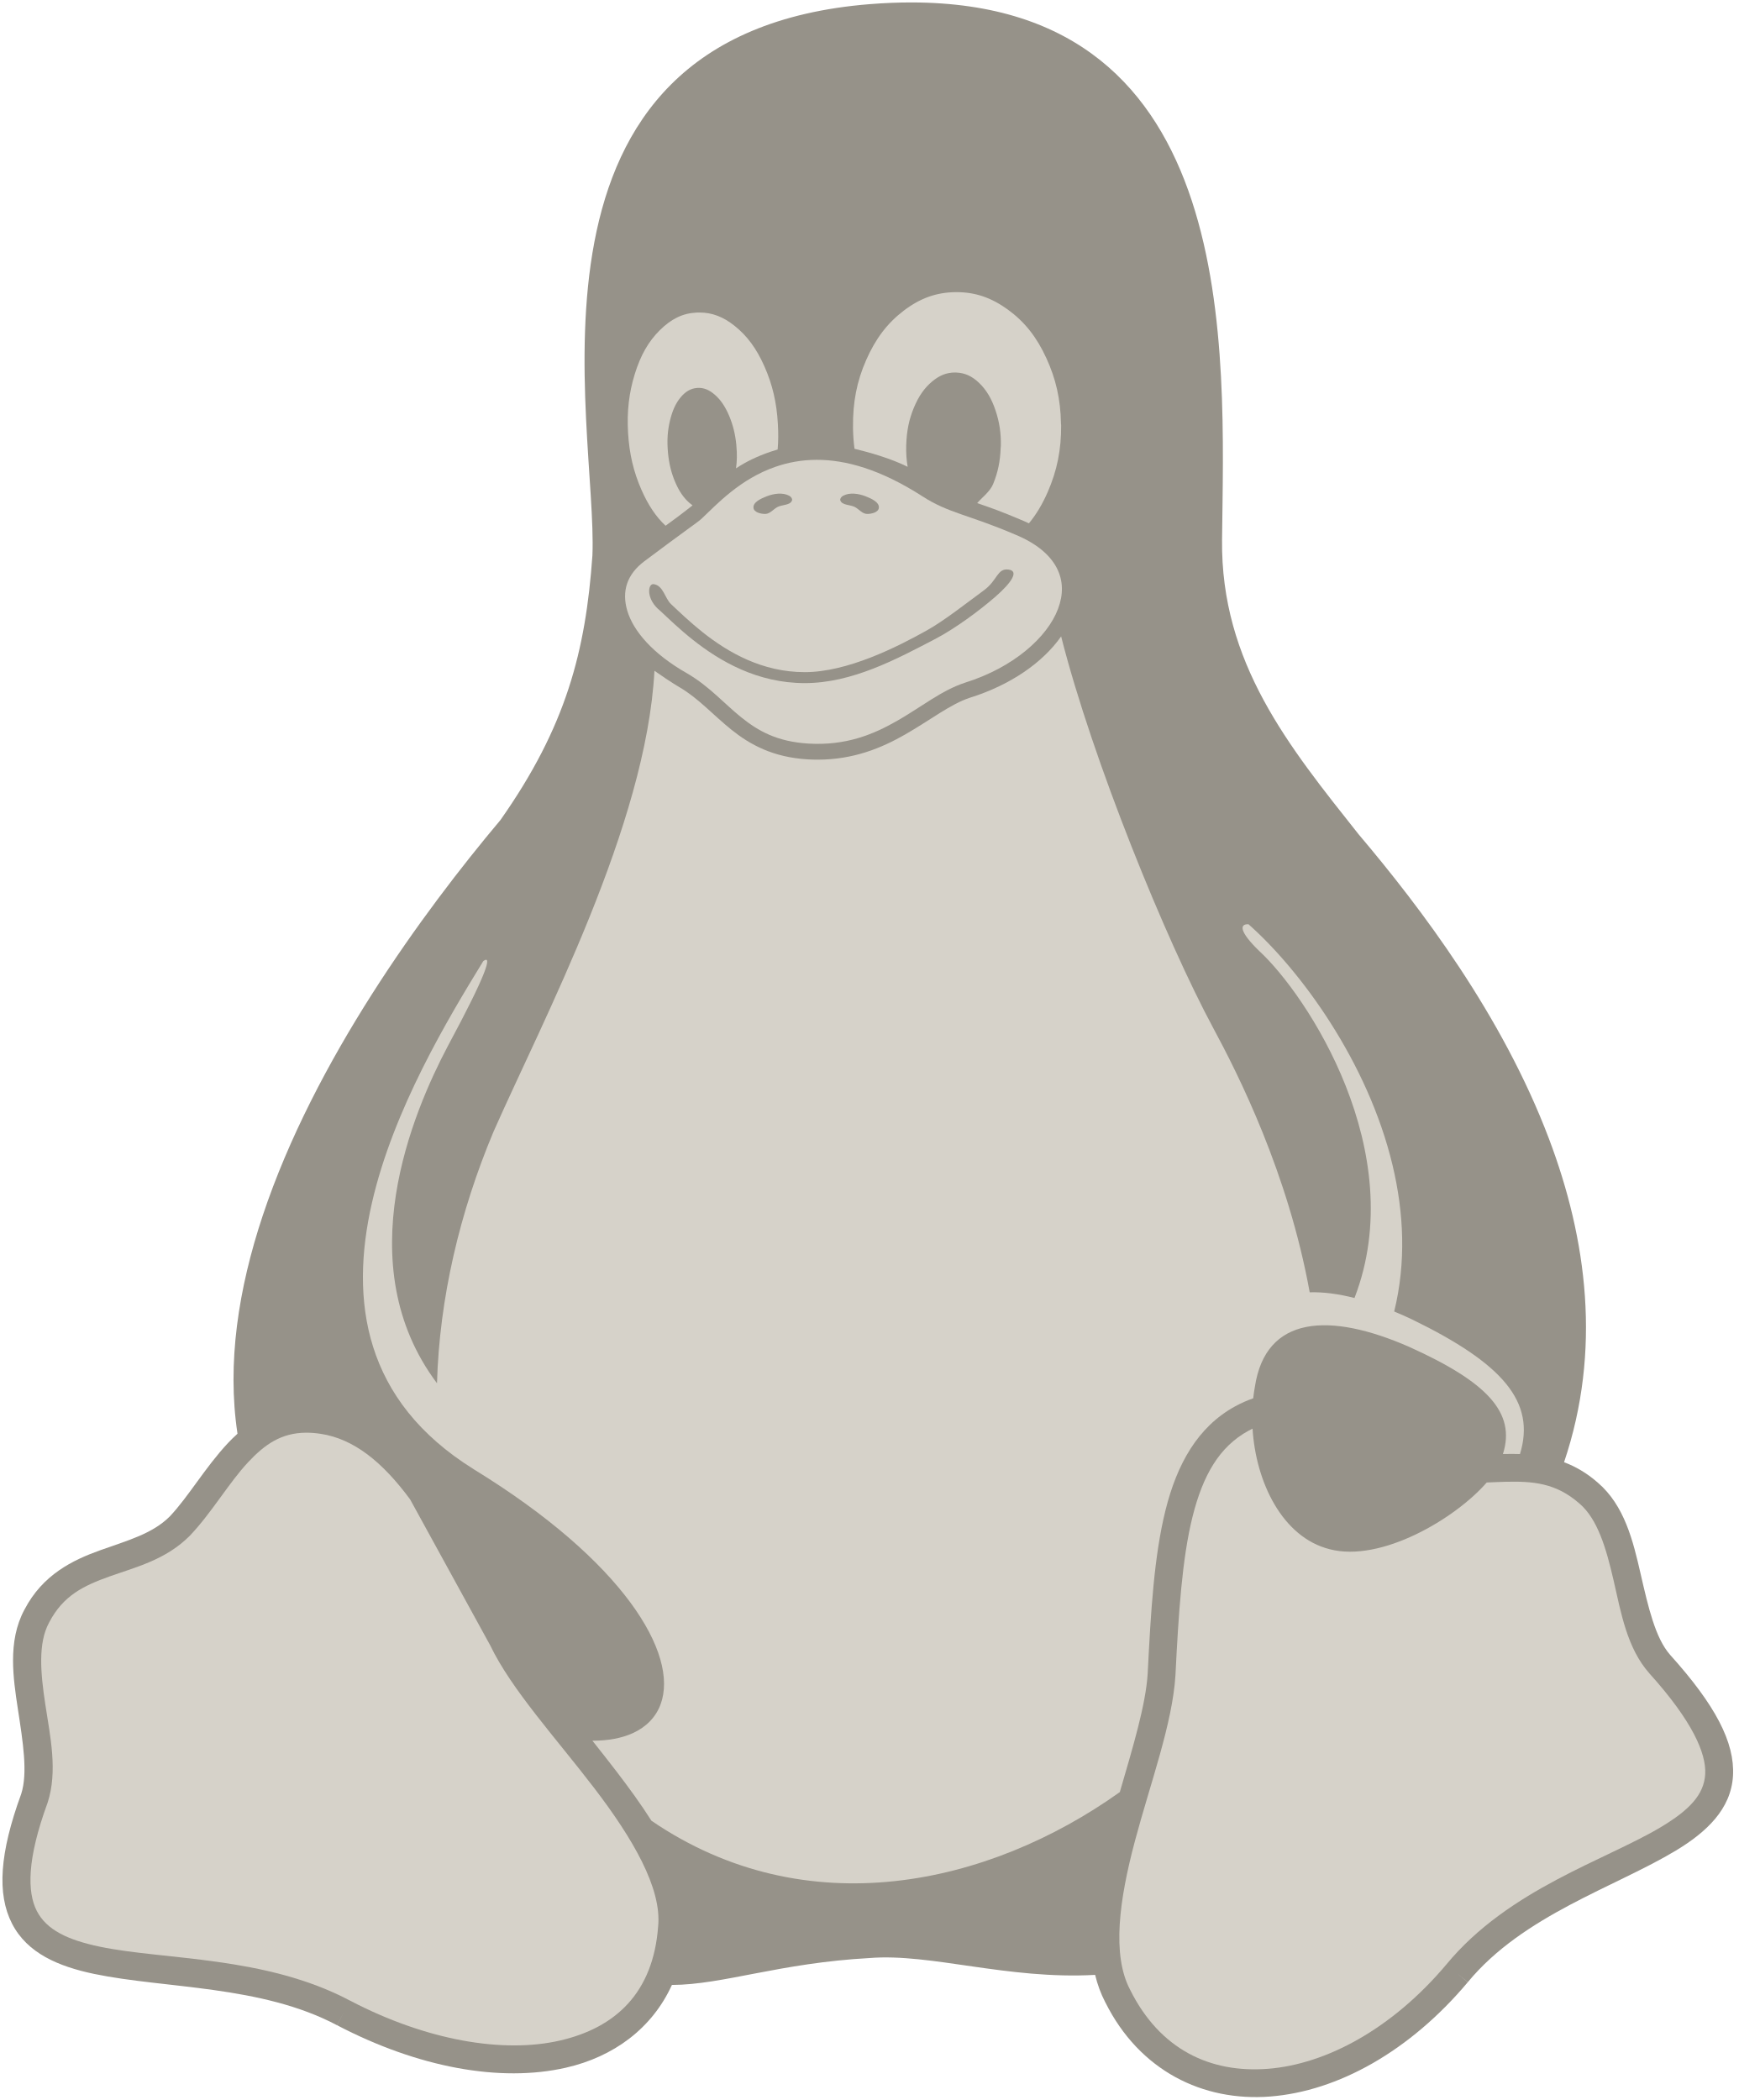
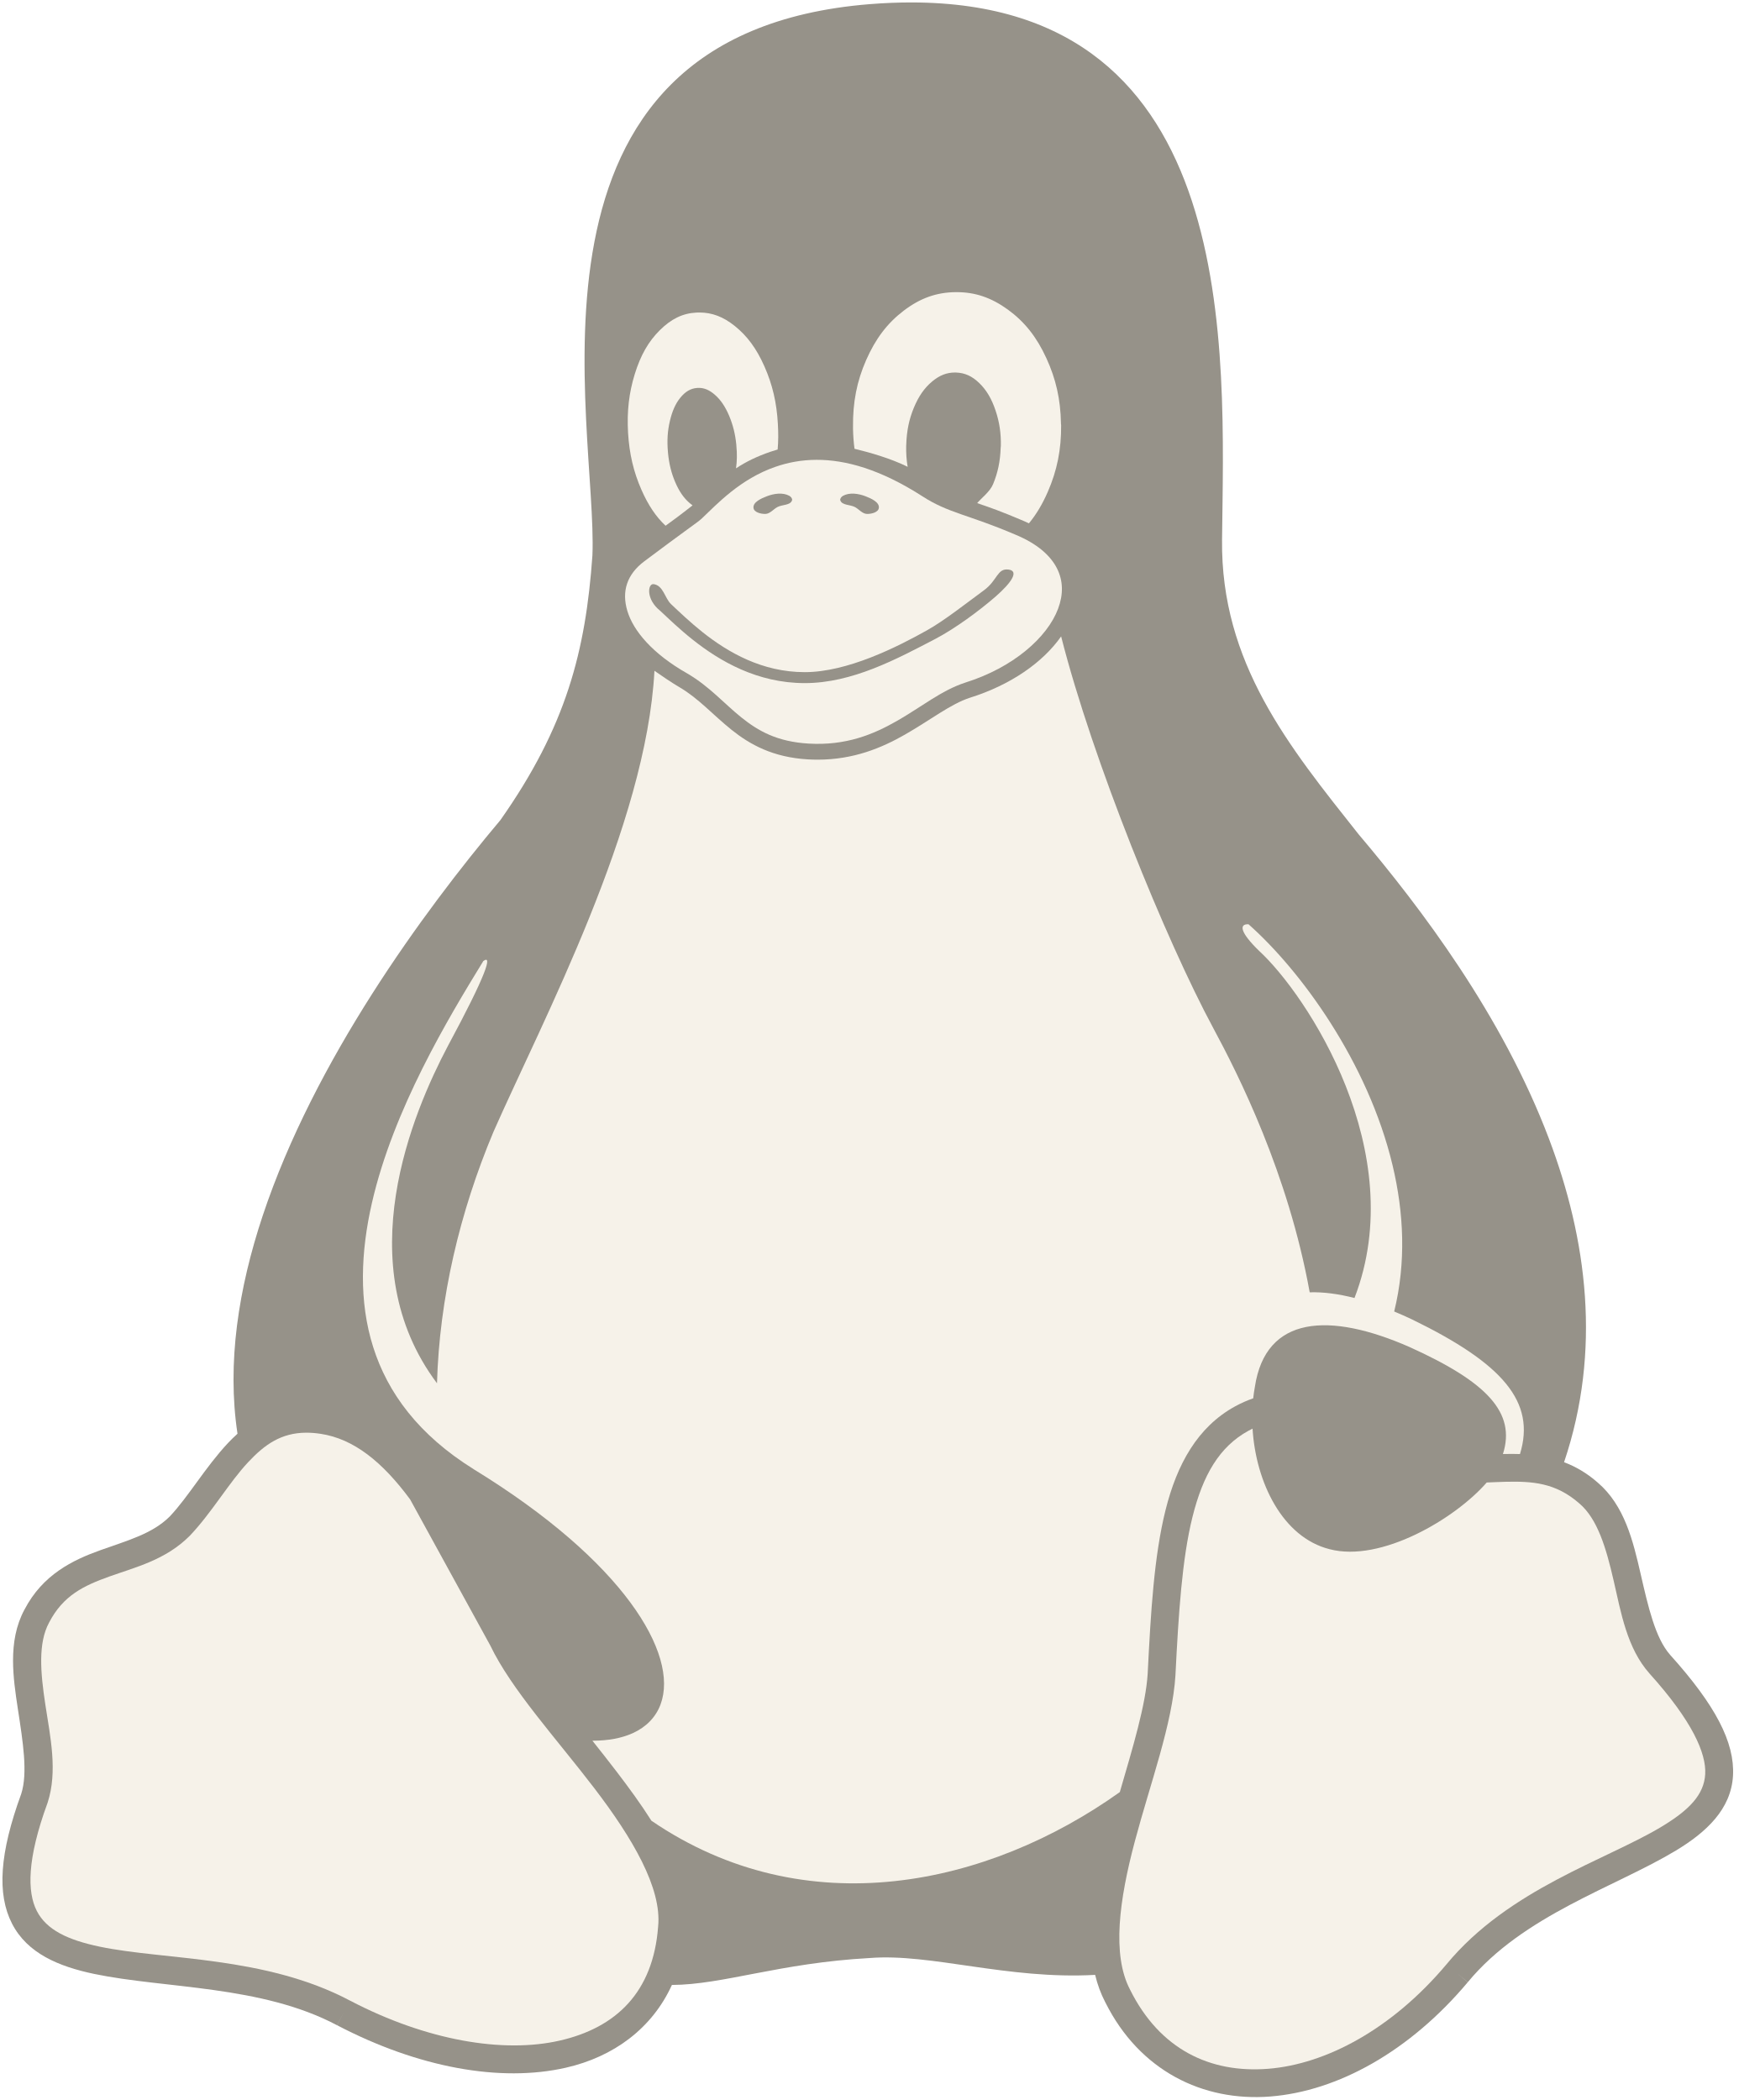
<svg xmlns="http://www.w3.org/2000/svg" version="1.1" id="Calque_1" x="0px" y="0px" width="712px" height="860px" viewBox="0 0 712 860" enable-background="new 0 0 712 860" xml:space="preserve">
  <defs id="defs21">
    <linearGradient id="linearGradient28799-5-5">
      <stop id="stop28801-1-9" offset="0" style="stop-color:#fefefc;stop-opacity:1;" />
      <stop style="stop-color:#fefefc;stop-opacity:1" offset="0.757" id="stop28807-2-6" />
      <stop id="stop28803-6-3" offset="1" style="stop-color:#d4d4d4;stop-opacity:1" />
    </linearGradient>
    <linearGradient id="linearGradient28853-5">
      <stop id="stop28855-3" offset="0" style="stop-color:#969289;stop-opacity:1" />
      <stop style="stop-color:#969289;stop-opacity:1" offset="0.734" id="stop28865-0" />
      <stop id="stop28857-9" offset="1" style="stop-color:#5c5c5c;stop-opacity:1;" />
    </linearGradient>
    <linearGradient id="linearGradient28935-8">
      <stop id="stop28937-7" offset="0" style="stop-color:#949494;stop-opacity:0.392;" />
      <stop style="stop-color:#949494;stop-opacity:1;" offset="0.5" id="stop28943-3" />
      <stop id="stop28939-8" offset="1" style="stop-color:#949494;stop-opacity:0.392;" />
    </linearGradient>
    <linearGradient id="linearGradient28976-3">
      <stop id="stop28978-7" offset="0" style="stop-color:#747474;stop-opacity:1" />
      <stop style="stop-color:#8c8c8c;stop-opacity:1;" offset="0.125" id="stop29259-5" />
      <stop style="stop-color:#a4a4a4;stop-opacity:1;" offset="0.25" id="stop29257-0" />
      <stop style="stop-color:#d4d4d4;stop-opacity:1" offset="0.5" id="stop28984-4" />
      <stop id="stop28986-0" offset="0.619" style="stop-color:#d4d4d4;stop-opacity:1" />
      <stop id="stop28980-2" offset="1" style="stop-color:#7c7c7c;stop-opacity:1" />
    </linearGradient>
    <clipPath id="clipPath29028-5" clipPathUnits="userSpaceOnUse">
      <path id="path29030-7" d="m 85.75,122.362 c -2.78,1.91 -5.111,4.575 -6.25,7.75 -1.436,4.002 -0.886,8.481 0.5,12.5 1.419,4.117 3.794,8.041 7.379,10.512 1.793,1.236 3.868,2.083 6.03,2.339 2.162,0.256 4.409,-0.095 6.34,-1.101 2.353,-1.226 4.148,-3.373 5.262,-5.781 1.114,-2.408 1.589,-5.07 1.738,-7.719 0.19,-3.375 -0.14,-6.806 -1.25,-10 -1.205,-3.469 -3.39,-6.671 -6.473,-8.667 -1.541,-0.998 -3.292,-1.684 -5.111,-1.935 -1.819,-0.252 -3.705,-0.063 -5.416,0.602 -0.975,0.379 -1.887,0.907 -2.75,1.5" style="fill:url(#radialGradient29032);fill-opacity:1;stroke:none" />
    </clipPath>
    <linearGradient id="linearGradient29336-6">
      <stop id="stop29338-1" offset="0" style="stop-color:#646464;stop-opacity:1" />
      <stop style="stop-color:#646464;stop-opacity:1.583" offset="0.306" id="stop29344-7" />
      <stop id="stop29354-5" offset="0.47" style="stop-color:#646464;stop-opacity:1" />
      <stop style="stop-color:#646464;stop-opacity:1.257" offset="0.728" id="stop29356-3" />
      <stop id="stop29340-6" offset="1" style="stop-color:#646464;stop-opacity:1;" />
    </linearGradient>
    <linearGradient id="linearGradient29477-3">
      <stop id="stop29479-5" offset="0" style="stop-color:#757574;stop-opacity:0" />
      <stop style="stop-color:#757574;stop-opacity:1;" offset="0.263" id="stop29487-5" />
      <stop style="stop-color:#757574;stop-opacity:1;" offset="0.5" id="stop29485-0" />
      <stop id="stop29481-3" offset="1" style="stop-color:#757574;stop-opacity:0" />
    </linearGradient>
    <linearGradient id="linearGradient28469-0">
      <stop style="stop-color:#d2940a;stop-opacity:1" offset="0" id="stop28479-4" />
      <stop style="stop-color:#d89c08;stop-opacity:1" offset="0.751" id="stop28477-2" />
      <stop id="stop28485-7" offset="0.866" style="stop-color:#b67e07;stop-opacity:1;" />
      <stop id="stop28473-1" offset="1" style="stop-color:#946106;stop-opacity:1" />
    </linearGradient>
    <linearGradient id="linearGradient28275-8">
      <stop id="stop28277-1" offset="0" style="stop-color:#ad780a;stop-opacity:1" />
      <stop style="stop-color:#d89e08;stop-opacity:1" offset="0.12" id="stop28291-9" />
      <stop style="stop-color:#edb80b;stop-opacity:1" offset="0.255" id="stop28289-6" />
      <stop style="stop-color:#ebc80d;stop-opacity:1" offset="0.392" id="stop28287-6" />
      <stop style="stop-color:#f5d838;stop-opacity:1" offset="0.527" id="stop28285-7" />
      <stop style="stop-color:#f6d811;stop-opacity:1" offset="0.769" id="stop28283-7" />
      <stop id="stop28279-5" offset="1" style="stop-color:#f5cd31;stop-opacity:1" />
    </linearGradient>
    <linearGradient id="linearGradient29529-6">
      <stop id="stop29531-0" offset="0" style="stop-color:#3a2903;stop-opacity:1;" />
      <stop style="stop-color:#735208;stop-opacity:1" offset="0.555" id="stop29539-7" />
      <stop id="stop29533-8" offset="1" style="stop-color:#ac8c04;stop-opacity:1" />
    </linearGradient>
    <clipPath id="clipPath29644-8" clipPathUnits="userSpaceOnUse">
      <path id="path29646-8" d="m 54.232,122.362 c -1.781,0.097 -3.485,0.919 -4.788,2.137 -1.303,1.218 -2.221,2.812 -2.786,4.504 -1.13,3.384 -0.875,7.052 -0.619,10.61 0.233,3.222 0.47,6.505 1.677,9.502 0.603,1.498 1.45,2.91 2.58,4.064 1.13,1.154 2.552,2.042 4.118,2.434 1.469,0.368 3.038,0.292 4.483,-0.162 1.445,-0.454 2.764,-1.279 3.846,-2.338 1.579,-1.545 2.643,-3.566 3.253,-5.689 0.61,-2.123 0.784,-4.352 0.752,-6.561 -0.04,-2.764 -0.401,-5.539 -1.266,-8.164 -0.865,-2.626 -2.246,-5.103 -4.173,-7.086 -0.933,-0.96 -1.998,-1.805 -3.199,-2.397 -1.201,-0.592 -2.543,-0.925 -3.88,-0.853" style="fill:url(#radialGradient29648);fill-opacity:1;stroke:none" />
    </clipPath>
    <clipPath clipPathUnits="userSpaceOnUse" id="clipPath14656-7">
      <path d="m 304.847,225.45 c 6.016,4.923 9.777,12.317 10.943,20.003 1.825,12.031 -2.346,24.075 -6.446,35.533 -0.817,2.285 -1.64,4.59 -1.965,6.995 -0.325,2.405 -0.119,4.948 1.029,7.086 1.303,2.425 3.732,4.125 6.367,4.923 2.589,0.784 5.394,0.761 8.015,0.092 2.621,-0.669 5.061,-1.968 7.187,-3.64 5.48,-4.31 8.758,-10.986 10.01,-17.844 1.252,-6.858 0.639,-13.929 -0.551,-20.798 -1.623,-9.369 -4.309,-18.54 -7.74,-27.408 -2.518,-6.507 -5.468,-12.911 -9.618,-18.52 -4.046,-5.469 -9.162,-10.09 -13.103,-15.635 -2.732,-3.844 -4.9,-8.131 -8.192,-11.508 -1.646,-1.689 -3.577,-3.135 -5.77,-4.001 -2.193,-0.866 -4.664,-1.124 -6.933,-0.482 -1.505,0.426 -2.892,1.237 -4.038,2.301 -1.146,1.064 -2.053,2.376 -2.693,3.803 -1.28,2.853 -1.477,6.112 -0.965,9.198 0.661,3.983 2.444,7.693 4.466,11.189 2.274,3.932 4.918,7.719 8.384,10.654 3.599,3.047 7.962,5.074 11.611,8.06" id="path14658-9" style="fill:none;stroke:#c17d11;stroke-width:1px;stroke-linecap:butt;stroke-linejoin:miter;stroke-opacity:1" />
    </clipPath>
    <clipPath clipPathUnits="userSpaceOnUse" id="clipPath14489-3">
      <path style="fill:url(#linearGradient14493);fill-opacity:1;stroke:none" d="m 516.006,331.876 c -0.671,1.719 -1.627,3.327 -2.816,4.738 -2.624,3.115 -6.268,5.17 -9.896,7.02 -6.189,3.154 -12.602,5.922 -18.42,9.717 -3.898,2.542 -7.496,5.527 -10.86,8.742 -2.877,2.75 -5.606,5.687 -8.832,8.018 -3.256,2.351 -7.019,4.054 -10.991,4.65 -4.83,0.725 -9.821,-0.213 -14.299,-2.164 -3.138,-1.367 -6.156,-3.323 -7.963,-6.229 -1.814,-2.918 -2.228,-6.488 -2.233,-9.924 -0.008,-6.077 1.118,-12.09 2.178,-18.073 0.881,-4.972 1.719,-9.955 2.26,-14.975 0.983,-9.131 0.976,-18.353 0.32,-27.513 -0.11,-1.534 -0.238,-3.083 -0.008,-4.604 0.229,-1.521 0.855,-3.037 2.021,-4.04 1.077,-0.927 2.521,-1.336 3.939,-1.415 1.419,-0.079 2.834,0.147 4.24,0.352 3.313,0.484 6.652,0.865 9.889,1.717 2.043,0.537 4.033,1.259 6.072,1.811 3.403,0.92 6.966,1.361 10.467,0.952 3.769,-0.441 7.43,-1.857 11.224,-1.765 1.557,0.038 3.102,0.332 4.586,0.8 1.515,0.478 3.009,1.162 4.123,2.295 0.846,0.861 1.436,1.945 1.879,3.069 0.66,1.674 1.015,3.457 1.167,5.249 0.135,1.588 0.113,3.194 0.414,4.759 0.495,2.575 1.847,4.923 3.528,6.935 1.681,2.012 3.69,3.72 5.696,5.408 1.999,1.681 4.011,3.355 6.167,4.828 1.012,0.692 2.056,1.339 3.017,2.101 0.961,0.761 1.845,1.647 2.445,2.715 0.815,1.449 1.064,3.208 0.683,4.826 l 2e-5,0" id="path14491-6" />
    </clipPath>
    <clipPath clipPathUnits="userSpaceOnUse" id="clipPath14481-1">
      <path style="fill:url(#linearGradient14485);fill-opacity:1;stroke:none" d="m 516.006,331.876 c -0.671,1.719 -1.627,3.327 -2.816,4.738 -2.624,3.115 -6.268,5.17 -9.896,7.02 -6.189,3.154 -12.602,5.922 -18.42,9.717 -3.898,2.542 -7.496,5.527 -10.86,8.742 -2.877,2.75 -5.606,5.687 -8.832,8.018 -3.256,2.351 -7.019,4.054 -10.991,4.65 -4.83,0.725 -9.821,-0.213 -14.299,-2.164 -3.138,-1.367 -6.156,-3.323 -7.963,-6.229 -1.814,-2.918 -2.228,-6.488 -2.233,-9.924 -0.008,-6.077 1.118,-12.09 2.178,-18.073 0.881,-4.972 1.719,-9.955 2.26,-14.975 0.983,-9.131 0.976,-18.353 0.32,-27.513 -0.11,-1.534 -0.238,-3.083 -0.008,-4.604 0.229,-1.521 0.855,-3.037 2.021,-4.04 1.077,-0.927 2.521,-1.336 3.939,-1.415 1.419,-0.079 2.834,0.147 4.24,0.352 3.313,0.484 6.652,0.865 9.889,1.717 2.043,0.537 4.033,1.259 6.072,1.811 3.403,0.92 6.966,1.361 10.467,0.952 3.769,-0.441 7.43,-1.857 11.224,-1.765 1.557,0.038 3.102,0.332 4.586,0.8 1.515,0.478 3.009,1.162 4.123,2.295 0.846,0.861 1.436,1.945 1.879,3.069 0.66,1.674 1.015,3.457 1.167,5.249 0.135,1.588 0.113,3.194 0.414,4.759 0.495,2.575 1.847,4.923 3.528,6.935 1.681,2.012 3.69,3.72 5.696,5.408 1.999,1.681 4.011,3.355 6.167,4.828 1.012,0.692 2.056,1.339 3.017,2.101 0.961,0.761 1.845,1.647 2.445,2.715 0.815,1.449 1.064,3.208 0.683,4.826 l 2e-5,0" id="path14483-3" />
    </clipPath>
    <clipPath clipPathUnits="userSpaceOnUse" id="clipPath14473-5">
      <path style="fill:url(#linearGradient14477);fill-opacity:1;stroke:none" d="m 511.827,331.9 c -0.606,1.404 -1.442,2.708 -2.464,3.845 -2.325,2.588 -5.507,4.222 -8.659,5.697 -5.42,2.535 -11.001,4.779 -16.116,7.885 -3.383,2.054 -6.537,4.472 -9.502,7.094 -2.525,2.233 -4.93,4.627 -7.728,6.506 -2.883,1.936 -6.175,3.299 -9.616,3.774 -4.218,0.582 -8.553,-0.183 -12.51,-1.756 -2.709,-1.077 -5.366,-2.619 -6.967,-5.055 -1.538,-2.341 -1.933,-5.252 -1.953,-8.053 -0.035,-4.939 0.965,-9.818 1.906,-14.666 0.782,-4.03 1.527,-8.072 1.977,-12.152 0.818,-7.406 0.661,-14.885 0.28,-22.327 -0.064,-1.249 -0.134,-2.51 0.079,-3.743 0.213,-1.233 0.736,-2.452 1.682,-3.271 0.939,-0.814 2.21,-1.159 3.451,-1.212 1.242,-0.052 2.476,0.164 3.705,0.349 2.89,0.436 5.811,0.709 8.652,1.393 1.787,0.43 3.531,1.02 5.313,1.469 2.986,0.753 6.096,1.107 9.158,0.772 3.294,-0.36 6.507,-1.51 9.82,-1.432 1.358,0.032 2.708,0.271 4.013,0.649 1.313,0.38 2.617,0.92 3.607,1.862 0.725,0.691 1.25,1.569 1.644,2.49 0.576,1.348 0.886,2.8 1.021,4.26 0.119,1.289 0.105,2.594 0.363,3.862 0.437,2.149 1.64,4.081 3.115,5.704 1.475,1.622 3.224,2.968 4.956,4.312 1.756,1.364 3.51,2.74 5.396,3.918 0.882,0.551 1.793,1.059 2.635,1.671 0.841,0.612 1.619,1.339 2.145,2.237 0.684,1.167 0.902,2.599 0.598,3.917 l 2e-5,0" id="path14475-9" />
    </clipPath>
    <linearGradient id="linearGradient14518-6">
      <stop id="stop14540-0" offset="0" style="stop-color:#110800;stop-opacity:1;" />
      <stop style="stop-color:#a65a00;stop-opacity:0.8;" offset="0.591" id="stop14542-5" />
      <stop style="stop-color:#ff921e;stop-opacity:0;" offset="1" id="stop14522-4" />
    </linearGradient>
    <clipPath clipPathUnits="userSpaceOnUse" id="clipPath14822-9">
      <path d="m 386.188,285.328 c -0.405,-1.104 -1.118,-2.082 -1.991,-2.87 -0.872,-0.788 -1.9,-1.392 -2.983,-1.852 -2.165,-0.919 -4.521,-1.261 -6.832,-1.696 -2.179,-0.409 -4.342,-0.906 -6.528,-1.277 -2.271,-0.386 -4.618,-0.632 -6.865,-0.125 -1.966,0.443 -3.784,1.459 -5.272,2.819 -1.487,1.36 -2.649,3.056 -3.485,4.89 -1.472,3.23 -1.935,6.865 -1.654,10.403 0.209,2.633 0.875,5.346 2.609,7.339 1.401,1.611 3.387,2.615 5.434,3.221 3.525,1.043 7.367,0.988 10.86,-0.155 5.767,-1.931 10.876,-5.774 14.33,-10.779 1.139,-1.65 2.112,-3.448 2.553,-5.403 0.336,-1.49 0.348,-3.081 -0.178,-4.515" id="path14824-1" style="fill:none;stroke:#ce5c00;stroke-width:1px;stroke-linecap:butt;stroke-linejoin:miter;stroke-opacity:1" />
    </clipPath>
    <clipPath clipPathUnits="userSpaceOnUse" id="clipPath14822-2-4">
      <path d="m 386.188,285.328 c -0.405,-1.104 -1.118,-2.082 -1.991,-2.87 -0.872,-0.788 -1.9,-1.392 -2.983,-1.852 -2.165,-0.919 -4.521,-1.261 -6.832,-1.696 -2.179,-0.409 -4.342,-0.906 -6.528,-1.277 -2.271,-0.386 -4.618,-0.632 -6.865,-0.125 -1.966,0.443 -3.784,1.459 -5.272,2.819 -1.487,1.36 -2.649,3.056 -3.485,4.89 -1.472,3.23 -1.935,6.865 -1.654,10.403 0.209,2.633 0.875,5.346 2.609,7.339 1.401,1.611 3.387,2.615 5.434,3.221 3.525,1.043 7.367,0.988 10.86,-0.155 5.767,-1.931 10.876,-5.774 14.33,-10.779 1.139,-1.65 2.112,-3.448 2.553,-5.403 0.336,-1.49 0.348,-3.081 -0.178,-4.515" id="path14824-6-5" style="fill:none;stroke:#ce5c00;stroke-width:1px;stroke-linecap:butt;stroke-linejoin:miter;stroke-opacity:1" />
    </clipPath>
    <clipPath clipPathUnits="userSpaceOnUse" id="clipPath15031-3">
      <path style="fill:none;stroke:#729fcf;stroke-width:0.125;stroke-linecap:butt;stroke-linejoin:miter;stroke-miterlimit:4;stroke-dasharray:none;stroke-opacity:1" d="m 248.061,184.612 c -2.601,3.44 -5.233,6.856 -7.897,10.247 -2.833,3.607 -5.701,7.187 -8.587,10.751 -3.541,4.374 -7.152,8.793 -9.449,13.93 -1.974,4.414 -2.91,9.207 -4.265,13.849 -1.539,5.272 -3.626,10.37 -5.971,15.336 -2.165,4.585 -4.55,9.063 -6.939,13.536 -1.738,3.254 -3.505,6.581 -4.108,10.221 -0.476,2.876 -0.198,5.844 0.534,8.666 0.732,2.822 1.91,5.511 3.238,8.106 5.667,11.075 14.17,20.622 24.242,27.925 4.571,3.314 9.467,6.181 14.602,8.526 2.782,1.27 5.714,2.404 8.772,2.457 1.529,0.026 3.074,-0.225 4.474,-0.841 1.4,-0.615 2.651,-1.604 3.483,-2.887 1.023,-1.578 1.37,-3.538 1.165,-5.407 -0.205,-1.869 -0.935,-3.653 -1.913,-5.259 -2.39,-3.923 -6.165,-6.761 -9.796,-9.573 -7.841,-6.074 -15.425,-12.48 -22.682,-19.24 -2.049,-1.909 -4.098,-3.878 -5.53,-6.284 -1.394,-2.344 -2.148,-5.014 -2.658,-7.693 -1.4,-7.349 -1.04,-15.083 1.46,-22.133 0.978,-2.758 2.271,-5.392 3.518,-8.04 2.162,-4.589 4.211,-9.263 7.049,-13.467 3.533,-5.233 8.245,-9.673 11.151,-15.278 2.455,-4.734 3.494,-10.057 4.362,-15.318 0.665,-4.031 1.248,-8.075 1.746,-12.13" id="path15033-2" />
    </clipPath>
    <clipPath clipPathUnits="userSpaceOnUse" id="clipPath14186-9">
      <path id="path14188-1" d="m 137.577,281.019 c 1.599,-0.663 3.398,-0.784 5.101,-0.47 1.703,0.314 3.311,1.049 4.743,2.022 2.864,1.946 4.988,4.778 7.023,7.58 4.672,6.434 9.169,13.002 13.245,19.829 3.306,5.538 6.344,11.257 10.164,16.453 2.494,3.392 5.307,6.539 7.813,9.922 2.506,3.383 4.728,7.056 5.839,11.117 1.444,5.277 0.885,11.093 -1.627,15.953 -1.767,3.419 -4.476,6.352 -7.772,8.339 -3.296,1.987 -7.171,3.014 -11.016,2.87 -6.114,-0.229 -11.699,-3.285 -17.384,-5.549 -11.581,-4.612 -24.16,-6.059 -36.097,-9.652 -3.669,-1.104 -7.276,-2.411 -10.97,-3.426 -1.641,-0.451 -3.309,-0.848 -4.859,-1.551 -1.55,-0.703 -3,-1.749 -3.862,-3.217 -0.666,-1.134 -0.948,-2.47 -0.93,-3.786 0.018,-1.316 0.326,-2.615 0.774,-3.852 0.896,-2.474 2.343,-4.714 3.32,-7.157 1.595,-3.989 1.882,-8.388 1.667,-12.679 -0.215,-4.291 -0.911,-8.545 -1.205,-12.831 -0.131,-1.914 -0.181,-3.853 0.185,-5.736 0.365,-1.883 1.176,-3.725 2.558,-5.055 1.274,-1.227 2.965,-1.955 4.696,-2.317 1.732,-0.361 3.515,-0.377 5.284,-0.338 1.768,0.04 3.541,0.134 5.304,-0.011 1.763,-0.145 3.533,-0.541 5.069,-1.418 1.46,-0.834 2.654,-2.075 3.644,-3.434 0.989,-1.36 1.789,-2.846 2.609,-4.314 0.82,-1.468 1.668,-2.932 2.742,-4.226 1.073,-1.295 2.389,-2.423 3.943,-3.067" style="fill:#969289;fill-opacity:1;stroke:none" />
    </clipPath>
  </defs>
  <path d="M683.91,677.74c-0.01-0.01-0.021-0.021-0.021-0.03c-6.069-6.85-8.96-19.55-12.069-33.08c-3.101-13.52-6.57-28.1-17.67-37.55  c-0.021-0.021-0.051-0.04-0.07-0.061c-2.2-1.92-4.46-3.539-6.73-4.89c-2.279-1.35-4.59-2.45-6.899-3.32  c15.43-45.76,9.38-91.329-6.2-132.5c-19.11-50.54-52.48-94.569-77.97-124.689c-28.53-35.99-56.431-70.15-55.88-120.61  C501.25,144,508.87,1.19,373.35,1c-5.51-0.01-11.26,0.22-17.25,0.7C204.66,13.89,244.83,173.89,242.58,227.46  c-2.77,39.18-10.71,70.06-37.66,108.36c-31.65,37.64-76.23,98.57-97.34,162c-9.96,29.93-14.7,60.439-10.33,89.319  c-1.37,1.23-2.67,2.521-3.92,3.841c-9.29,9.93-16.16,21.949-23.81,30.039c-7.15,7.141-17.33,9.851-28.53,13.86  c-11.2,4.021-23.49,9.94-30.95,24.26c0,0,0,0.011-0.01,0.011c-0.01,0.02-0.02,0.05-0.04,0.069c-3.51,6.55-4.65,13.62-4.65,20.79  c0,6.63,0.98,13.351,1.97,19.82c2.06,13.46,4.15,26.189,1.38,34.81c-8.86,24.23-10,40.98-3.76,53.141  c6.26,12.18,19.11,17.55,33.64,20.59c29.06,6.06,68.41,4.56,99.42,21l2.67-5.03l-2.64,5.04c33.2,17.36,66.86,23.521,93.71,17.39  c19.48-4.439,35.28-16.039,43.4-33.88c21-0.1,44.05-9,80.97-11.029c25.05-2.021,56.34,8.899,92.33,6.899  c0.94,3.9,2.301,7.66,4.16,11.23c0.021,0.029,0.04,0.069,0.061,0.1c13.949,27.9,39.869,40.66,67.5,38.48  c27.659-2.181,57.069-18.49,80.85-46.78l-4.36-3.66l4.391,3.62c22.66-27.48,60.27-38.87,85.22-53.91  c12.47-7.52,22.58-16.939,23.37-30.62C710.4,713.55,702.37,698.23,683.91,677.74z" id="path3" style="fill:#969289;fill-opacity:1" fill="#000000" />
-   <path fill="#D6A312" d="M698.24,726.57c-0.48,8.439-6.59,14.71-17.88,21.51c-22.561,13.61-62.551,25.45-88.08,56.38  c-22.181,26.39-49.221,40.88-73.03,42.76s-44.35-8-56.47-32.31l-0.021-0.05l-0.029-0.061c-7.521-14.3-4.391-36.85,1.939-60.649  c6.33-23.79,15.43-48.23,16.65-68.08v-0.061c1.279-25.439,2.71-47.66,6.979-64.81c4.28-17.15,11.01-28.75,22.931-35.28  c0.56-0.3,1.109-0.59,1.659-0.86c1.351,22.03,12.261,44.511,31.54,49.37c21.101,5.561,51.511-12.54,64.351-27.31  c2.569-0.101,5.069-0.23,7.5-0.29c11.27-0.271,20.71,0.38,30.37,8.82l0.029,0.029l0.03,0.021c7.42,6.29,10.95,18.17,14.01,31.47  c3.061,13.311,5.5,27.8,14.681,38.13l0.01,0.01l0.01,0.021C693.06,704.9,698.73,718.12,698.24,726.57z" id="path5" style="fill:#d6d2c9;fill-opacity:1" />
-   <path d="M269.49,788.95l-0.01,0.06v0.07c-2.04,26.74-17.12,41.3-40.28,46.59c-23.14,5.29-54.53,0.021-85.87-16.37  c-0.01,0-0.02-0.01-0.03-0.01c-34.68-18.37-75.93-16.54-102.4-22.07c-13.23-2.76-21.87-6.92-25.83-14.64  c-3.96-7.73-4.05-21.2,4.37-44.17l0.04-0.101l0.03-0.1c4.17-12.85,1.08-26.91-0.94-40.11c-2.02-13.189-3.01-25.199,1.5-33.56  l0.04-0.08c5.77-11.12,14.23-15.1,24.73-18.86c10.51-3.77,22.96-6.729,32.79-16.59l0.06-0.05l0.05-0.05  c9.09-9.59,15.92-21.62,23.91-30.15c6.74-7.2,13.49-11.97,23.66-12.04c0.12,0.011,0.23,0.011,0.35,0  c1.78,0.011,3.67,0.16,5.67,0.471c13.5,2.04,25.27,11.479,36.61,26.859l32.74,59.67l0.01,0.03l0.02,0.02  c8.71,18.19,27.11,38.2,42.7,58.61C259,752.78,271.06,773.27,269.49,788.95z" id="path7" style="fill:#d6d2c9;fill-opacity:1" fill="#D6A312" />
-   <path d="M432.77,232.69c-2.63-5.15-8-10.05-17.14-13.8l-0.02-0.01l-0.03-0.01c-19.01-8.14-27.26-8.72-37.87-15.62  c-17.27-11.1-31.54-14.99-43.4-14.94c-6.21,0.02-11.76,1.12-16.73,2.84c-14.45,4.97-24.04,15.34-30.05,21.03l-0.01,0.01  c0,0.01-0.01,0.01-0.01,0.02c-1.18,1.12-2.7,2.14-6.38,4.84c-3.71,2.71-9.27,6.79-17.27,12.79c-7.11,5.33-9.42,12.27-6.96,20.4  c2.45,8.13,10.29,17.51,24.63,25.62l0.02,0.02l0.03,0.01c8.9,5.23,14.98,12.28,21.96,17.89c3.49,2.8,7.16,5.3,11.58,7.19  c4.42,1.89,9.58,3.17,16.04,3.55c15.16,0.88,26.32-3.67,36.17-9.31c9.87-5.63,18.229-12.52,27.82-15.63l0.02-0.01l0.021-0.01  c19.659-6.14,33.68-18.51,38.069-30.26C435.46,243.42,435.39,237.84,432.77,232.69z" id="path9" style="fill:#d6d2c9;fill-opacity:1" fill="#D6A312" />
+   <path fill="#D6A312" d="M698.24,726.57c-0.48,8.439-6.59,14.71-17.88,21.51c-22.561,13.61-62.551,25.45-88.08,56.38  c-22.181,26.39-49.221,40.88-73.03,42.76s-44.35-8-56.47-32.31l-0.021-0.05l-0.029-0.061c-7.521-14.3-4.391-36.85,1.939-60.649  c6.33-23.79,15.43-48.23,16.65-68.08v-0.061c1.279-25.439,2.71-47.66,6.979-64.81c4.28-17.15,11.01-28.75,22.931-35.28  c0.56-0.3,1.109-0.59,1.659-0.86c1.351,22.03,12.261,44.511,31.54,49.37c21.101,5.561,51.511-12.54,64.351-27.31  c2.569-0.101,5.069-0.23,7.5-0.29c11.27-0.271,20.71,0.38,30.37,8.82l0.029,0.029l0.03,0.021c7.42,6.29,10.95,18.17,14.01,31.47  c3.061,13.311,5.5,27.8,14.681,38.13l0.01,0.01l0.01,0.021C693.06,704.9,698.73,718.12,698.24,726.57z" id="path5" style="fill:#f6f2e9;fill-opacity:1" />
+   <path d="M269.49,788.95l-0.01,0.06v0.07c-2.04,26.74-17.12,41.3-40.28,46.59c-23.14,5.29-54.53,0.021-85.87-16.37  c-0.01,0-0.02-0.01-0.03-0.01c-34.68-18.37-75.93-16.54-102.4-22.07c-13.23-2.76-21.87-6.92-25.83-14.64  c-3.96-7.73-4.05-21.2,4.37-44.17l0.04-0.101l0.03-0.1c4.17-12.85,1.08-26.91-0.94-40.11c-2.02-13.189-3.01-25.199,1.5-33.56  l0.04-0.08c5.77-11.12,14.23-15.1,24.73-18.86c10.51-3.77,22.96-6.729,32.79-16.59l0.06-0.05l0.05-0.05  c9.09-9.59,15.92-21.62,23.91-30.15c6.74-7.2,13.49-11.97,23.66-12.04c0.12,0.011,0.23,0.011,0.35,0  c1.78,0.011,3.67,0.16,5.67,0.471c13.5,2.04,25.27,11.479,36.61,26.859l32.74,59.67l0.01,0.03l0.02,0.02  c8.71,18.19,27.11,38.2,42.7,58.61C259,752.78,271.06,773.27,269.49,788.95z" id="path7" style="fill:#f6f2e9;fill-opacity:1" fill="#D6A312" />
+   <path d="M432.77,232.69c-2.63-5.15-8-10.05-17.14-13.8l-0.02-0.01l-0.03-0.01c-19.01-8.14-27.26-8.72-37.87-15.62  c-17.27-11.1-31.54-14.99-43.4-14.94c-6.21,0.02-11.76,1.12-16.73,2.84c-14.45,4.97-24.04,15.34-30.05,21.03l-0.01,0.01  c0,0.01-0.01,0.01-0.01,0.02c-1.18,1.12-2.7,2.14-6.38,4.84c-3.71,2.71-9.27,6.79-17.27,12.79c-7.11,5.33-9.42,12.27-6.96,20.4  c2.45,8.13,10.29,17.51,24.63,25.62l0.02,0.02l0.03,0.01c8.9,5.23,14.98,12.28,21.96,17.89c3.49,2.8,7.16,5.3,11.58,7.19  c4.42,1.89,9.58,3.17,16.04,3.55c15.16,0.88,26.32-3.67,36.17-9.31c9.87-5.63,18.229-12.52,27.82-15.63l0.02-0.01l0.021-0.01  c19.659-6.14,33.68-18.51,38.069-30.26C435.46,243.42,435.39,237.84,432.77,232.69z" id="path9" style="fill:#f6f2e9;fill-opacity:1" fill="#D6A312" />
  <path d="m 382.89,261.71 c -15.641,8.153 -33.91,18.04 -53.35,18.04 -19.43,0 -34.78,-8.98 -45.82,-17.73 -5.52,-4.37 -10,-8.72 -13.38,-11.88 -5.864,-4.629 -5.162,-11.122 -2.752,-10.93 4.039,0.504 4.649,5.822 7.192,8.2 3.44,3.22 7.75,7.39 12.97,11.53 10.44,8.27 24.36,16.32 41.79,16.32 17.4,0 37.712,-10.215 50.11,-17.17 7.024,-3.94 15.962,-11.003 23.257,-16.357 5.581,-4.096 5.377,-9.029 9.985,-8.492 4.608,0.537 1.199,5.46 -5.254,11.092 -6.453,5.632 -16.548,13.104 -24.748,17.378 z" id="path11" style="fill:#969289;fill-opacity:1" />
-   <path d="M622.39,595.47c-2.17-0.08-4.31-0.069-6.39-0.02c-0.19,0.01-0.38,0.01-0.58,0.01  c5.37-16.96-6.51-29.47-38.17-43.79c-32.83-14.439-58.99-13.01-63.41,16.29c-0.28,1.53-0.51,3.1-0.68,4.68  c-2.46,0.86-4.92,1.94-7.4,3.29c-15.41,8.44-23.83,23.74-28.51,42.521c-4.67,18.76-6.02,41.43-7.3,66.92c0,0.01,0,0.01,0,0.02  c-0.79,12.811-6.07,30.15-11.41,48.511c-53.78,38.369-128.42,54.989-191.8,11.729c-4.29-6.79-9.22-13.52-14.29-20.16  c-3.24-4.239-6.57-8.45-9.87-12.609c6.5,0.01,12.03-1.061,16.5-3.08c5.56-2.53,9.46-6.57,11.4-11.771  c3.86-10.39-0.02-25.05-12.39-41.8c-12.37-16.74-33.32-35.63-64.1-54.51c0,0,0,0,0-0.01c-22.62-14.07-35.26-31.311-41.18-50.03  c-5.93-18.73-5.1-38.98-0.53-58.97c8.76-38.37,31.26-75.69,45.62-99.11c3.86-2.84,1.38,5.28-14.54,34.84  c-14.26,27.021-40.93,89.38-4.42,138.061c0.98-34.641,9.25-69.971,23.14-103.021c20.23-45.85,62.54-125.38,65.9-188.76  c1.74,1.26,7.69,5.28,10.34,6.79c0.01,0.01,0.01,0.01,0.02,0.01c7.76,4.57,13.59,11.25,21.14,17.32  c7.57,6.08,17.02,11.33,31.3,12.16c1.37,0.08,2.71,0.12,4.02,0.12c14.72,0,26.2-4.8,35.76-10.27  c10.391-5.94,18.69-12.52,26.561-15.08c0.01-0.01,0.02-0.01,0.03-0.01c16.63-5.2,29.84-14.4,37.359-25.12  c12.92,50.92,42.96,124.47,62.271,160.36c10.27,19.04,30.689,59.5,39.51,108.25c5.59-0.171,11.75,0.64,18.34,2.329  c23.07-59.81-19.56-124.22-39.06-142.16c-7.87-7.64-8.25-11.06-4.34-10.9c21.14,18.71,48.909,56.32,59.01,98.78  c4.609,19.359,5.59,39.72,0.649,59.81c2.41,1,4.87,2.09,7.36,3.271C615.28,558.39,628.97,574.07,622.39,595.47z" id="path13" fill="#d6d2c9" />
-   <path d="m 434.51,174.03 c 0.08,10.09 -1.66,18.68 -5.49,27.45 -2.18,5 -4.689,9.2 -7.699,12.84 -1.021,-0.49 -2.08,-0.96 -3.181,-1.41 -3.81,-1.63 -7.18,-2.97 -10.199,-4.11 -3.021,-1.14 -5.378,-1.919 -7.809,-2.759 1.761,-2.13 5.23,-4.64 6.521,-7.79 1.96,-4.75 2.92,-9.39 3.1,-14.92 0,-0.22 0.07,-0.41 0.07,-0.67 0.11,-5.3 -0.59,-9.83 -2.14,-14.47 -1.62,-4.87 -3.681,-8.37 -6.66,-11.28 -2.99,-2.91 -5.97,-4.23 -9.55,-4.35 -0.17,-0.01 -0.33,-0.01 -0.5,-0.01 -3.36,0.01 -6.28,1.17 -9.301,3.69 -3.17,2.65 -5.52,6.04 -7.479,10.76 -1.95,4.72 -2.91,9.4 -3.101,14.96 -0.029,0.22 -0.029,0.41 -0.029,0.63 -0.07,3.06 0.13,5.86 0.6,8.58 -6.88,-3.43 -15.682,-5.931 -21.762,-7.381 -0.35,-2.63 -0.55,-5.34 -0.61,-8.18 l 0,-0.77 c -0.11,-10.06 1.54,-18.69 5.41,-27.45 3.87,-8.77 8.66,-15.07 15.399,-20.2 6.75,-5.12 13.381,-7.47 21.23,-7.55 l 0.37,0 c 7.68,0 14.25,2.26 21,7.15 6.85,4.98 11.79,11.2 15.77,19.9 3.9,8.48 5.78,16.77 5.971,26.6 -10e-4,0.26 -10e-4,0.48 0.069,0.74 z" id="path15" style="fill:#d6d2c9" />
-   <path d="m 318.43,184.08 c -1.01,0.29 -1.99,0.6 -2.96,0.93 -5.5,1.9 -9.867,3.997 -14.087,6.787 0.41,-2.92 0.47,-5.88 0.15,-9.19 -0.03,-0.18 -0.03,-0.33 -0.03,-0.51 -0.44,-4.39 -1.37,-8.07 -2.92,-11.79 -1.65,-3.87 -3.5,-6.6 -5.93,-8.7 -2.2,-1.9 -4.28,-2.78 -6.58,-2.76 -0.23,0 -0.47,0.01 -0.71,0.03 -2.58,0.22 -4.72,1.48 -6.75,3.95 -2.02,2.46 -3.35,5.52 -4.31,9.58 -0.96,4.05 -1.21,8.03 -0.81,12.6 0,0.18 0.04,0.33 0.04,0.51 0.44,4.43 1.33,8.11 2.91,11.83 1.62,3.83 3.5,6.56 5.93,8.66 0.41,0.35 0.81,0.67 1.21,0.95 -2.52,1.95 -4.213,3.333 -6.293,4.853 -1.33,0.97 -2.91,2.13 -4.75,3.49 -4.01,-3.76 -7.14,-8.48 -9.88,-14.71 -3.24,-7.36 -4.97,-14.73 -5.49,-23.43 l 0,-0.07 c -0.48,-8.7 0.37,-16.18 2.76,-23.92 2.4,-7.74 5.6,-13.34 10.25,-17.94 4.64,-4.61 9.32,-6.93 14.96,-7.22 0.44,-0.02 0.87,-0.03 1.3,-0.03 5.11,0.01 9.67,1.71 14.39,5.48 5.12,4.09 8.99,9.32 12.23,16.69 3.25,7.37 4.98,14.74 5.46,23.44 l 0,0.07 c 0.23,3.65 0.2,7.09 -0.09,10.42 z" id="path17" style="fill:#d6d2c9" />
+   <path d="M622.39,595.47c-2.17-0.08-4.31-0.069-6.39-0.02c-0.19,0.01-0.38,0.01-0.58,0.01  c5.37-16.96-6.51-29.47-38.17-43.79c-32.83-14.439-58.99-13.01-63.41,16.29c-0.28,1.53-0.51,3.1-0.68,4.68  c-2.46,0.86-4.92,1.94-7.4,3.29c-15.41,8.44-23.83,23.74-28.51,42.521c-4.67,18.76-6.02,41.43-7.3,66.92c0,0.01,0,0.01,0,0.02  c-0.79,12.811-6.07,30.15-11.41,48.511c-53.78,38.369-128.42,54.989-191.8,11.729c-4.29-6.79-9.22-13.52-14.29-20.16  c-3.24-4.239-6.57-8.45-9.87-12.609c6.5,0.01,12.03-1.061,16.5-3.08c5.56-2.53,9.46-6.57,11.4-11.771  c3.86-10.39-0.02-25.05-12.39-41.8c-12.37-16.74-33.32-35.63-64.1-54.51c0,0,0,0,0-0.01c-22.62-14.07-35.26-31.311-41.18-50.03  c-5.93-18.73-5.1-38.98-0.53-58.97c8.76-38.37,31.26-75.69,45.62-99.11c3.86-2.84,1.38,5.28-14.54,34.84  c-14.26,27.021-40.93,89.38-4.42,138.061c0.98-34.641,9.25-69.971,23.14-103.021c20.23-45.85,62.54-125.38,65.9-188.76  c1.74,1.26,7.69,5.28,10.34,6.79c0.01,0.01,0.01,0.01,0.02,0.01c7.76,4.57,13.59,11.25,21.14,17.32  c7.57,6.08,17.02,11.33,31.3,12.16c1.37,0.08,2.71,0.12,4.02,0.12c14.72,0,26.2-4.8,35.76-10.27  c10.391-5.94,18.69-12.52,26.561-15.08c0.01-0.01,0.02-0.01,0.03-0.01c16.63-5.2,29.84-14.4,37.359-25.12  c12.92,50.92,42.96,124.47,62.271,160.36c10.27,19.04,30.689,59.5,39.51,108.25c5.59-0.171,11.75,0.64,18.34,2.329  c23.07-59.81-19.56-124.22-39.06-142.16c-7.87-7.64-8.25-11.06-4.34-10.9c21.14,18.71,48.909,56.32,59.01,98.78  c4.609,19.359,5.59,39.72,0.649,59.81c2.41,1,4.87,2.09,7.36,3.271C615.28,558.39,628.97,574.07,622.39,595.47z" id="path13" fill="#f6f2e9" />
+   <path d="m 434.51,174.03 c 0.08,10.09 -1.66,18.68 -5.49,27.45 -2.18,5 -4.689,9.2 -7.699,12.84 -1.021,-0.49 -2.08,-0.96 -3.181,-1.41 -3.81,-1.63 -7.18,-2.97 -10.199,-4.11 -3.021,-1.14 -5.378,-1.919 -7.809,-2.759 1.761,-2.13 5.23,-4.64 6.521,-7.79 1.96,-4.75 2.92,-9.39 3.1,-14.92 0,-0.22 0.07,-0.41 0.07,-0.67 0.11,-5.3 -0.59,-9.83 -2.14,-14.47 -1.62,-4.87 -3.681,-8.37 -6.66,-11.28 -2.99,-2.91 -5.97,-4.23 -9.55,-4.35 -0.17,-0.01 -0.33,-0.01 -0.5,-0.01 -3.36,0.01 -6.28,1.17 -9.301,3.69 -3.17,2.65 -5.52,6.04 -7.479,10.76 -1.95,4.72 -2.91,9.4 -3.101,14.96 -0.029,0.22 -0.029,0.41 -0.029,0.63 -0.07,3.06 0.13,5.86 0.6,8.58 -6.88,-3.43 -15.682,-5.931 -21.762,-7.381 -0.35,-2.63 -0.55,-5.34 -0.61,-8.18 l 0,-0.77 c -0.11,-10.06 1.54,-18.69 5.41,-27.45 3.87,-8.77 8.66,-15.07 15.399,-20.2 6.75,-5.12 13.381,-7.47 21.23,-7.55 l 0.37,0 c 7.68,0 14.25,2.26 21,7.15 6.85,4.98 11.79,11.2 15.77,19.9 3.9,8.48 5.78,16.77 5.971,26.6 -10e-4,0.26 -10e-4,0.48 0.069,0.74 z" id="path15" style="fill:#f6f2e9" />
+   <path d="m 318.43,184.08 c -1.01,0.29 -1.99,0.6 -2.96,0.93 -5.5,1.9 -9.867,3.997 -14.087,6.787 0.41,-2.92 0.47,-5.88 0.15,-9.19 -0.03,-0.18 -0.03,-0.33 -0.03,-0.51 -0.44,-4.39 -1.37,-8.07 -2.92,-11.79 -1.65,-3.87 -3.5,-6.6 -5.93,-8.7 -2.2,-1.9 -4.28,-2.78 -6.58,-2.76 -0.23,0 -0.47,0.01 -0.71,0.03 -2.58,0.22 -4.72,1.48 -6.75,3.95 -2.02,2.46 -3.35,5.52 -4.31,9.58 -0.96,4.05 -1.21,8.03 -0.81,12.6 0,0.18 0.04,0.33 0.04,0.51 0.44,4.43 1.33,8.11 2.91,11.83 1.62,3.83 3.5,6.56 5.93,8.66 0.41,0.35 0.81,0.67 1.21,0.95 -2.52,1.95 -4.213,3.333 -6.293,4.853 -1.33,0.97 -2.91,2.13 -4.75,3.49 -4.01,-3.76 -7.14,-8.48 -9.88,-14.71 -3.24,-7.36 -4.97,-14.73 -5.49,-23.43 l 0,-0.07 c -0.48,-8.7 0.37,-16.18 2.76,-23.92 2.4,-7.74 5.6,-13.34 10.25,-17.94 4.64,-4.61 9.32,-6.93 14.96,-7.22 0.44,-0.02 0.87,-0.03 1.3,-0.03 5.11,0.01 9.67,1.71 14.39,5.48 5.12,4.09 8.99,9.32 12.23,16.69 3.25,7.37 4.98,14.74 5.46,23.44 l 0,0.07 c 0.23,3.65 0.2,7.09 -0.09,10.42 z" id="path17" style="fill:#f6f2e9" />
  <path id="path28396-7" d="m 344.087,204.89 c 0.647,2.076 3.993,1.732 5.926,2.728 1.696,0.874 3.061,2.789 4.968,2.844 1.82,0.053 4.654,-0.63 4.89,-2.436 0.313,-2.386 -3.171,-3.902 -5.413,-4.776 -2.885,-1.125 -6.581,-1.695 -9.287,-0.191 -0.62,0.345 -1.297,1.153 -1.086,1.831 z" style="opacity:1;fill:#969289;fill-opacity:1;stroke:none" />
  <path style="opacity:1;fill:#969289;fill-opacity:1;stroke:none" d="m 324.322,204.89 c -0.647,2.076 -3.993,1.732 -5.926,2.728 -1.696,0.874 -3.061,2.789 -4.968,2.844 -1.82,0.053 -4.654,-0.63 -4.89,-2.436 -0.313,-2.386 3.171,-3.902 5.413,-4.776 2.885,-1.125 6.581,-1.695 9.287,-0.191 0.62,0.345 1.297,1.153 1.086,1.831 z" id="path5461" />
</svg>
